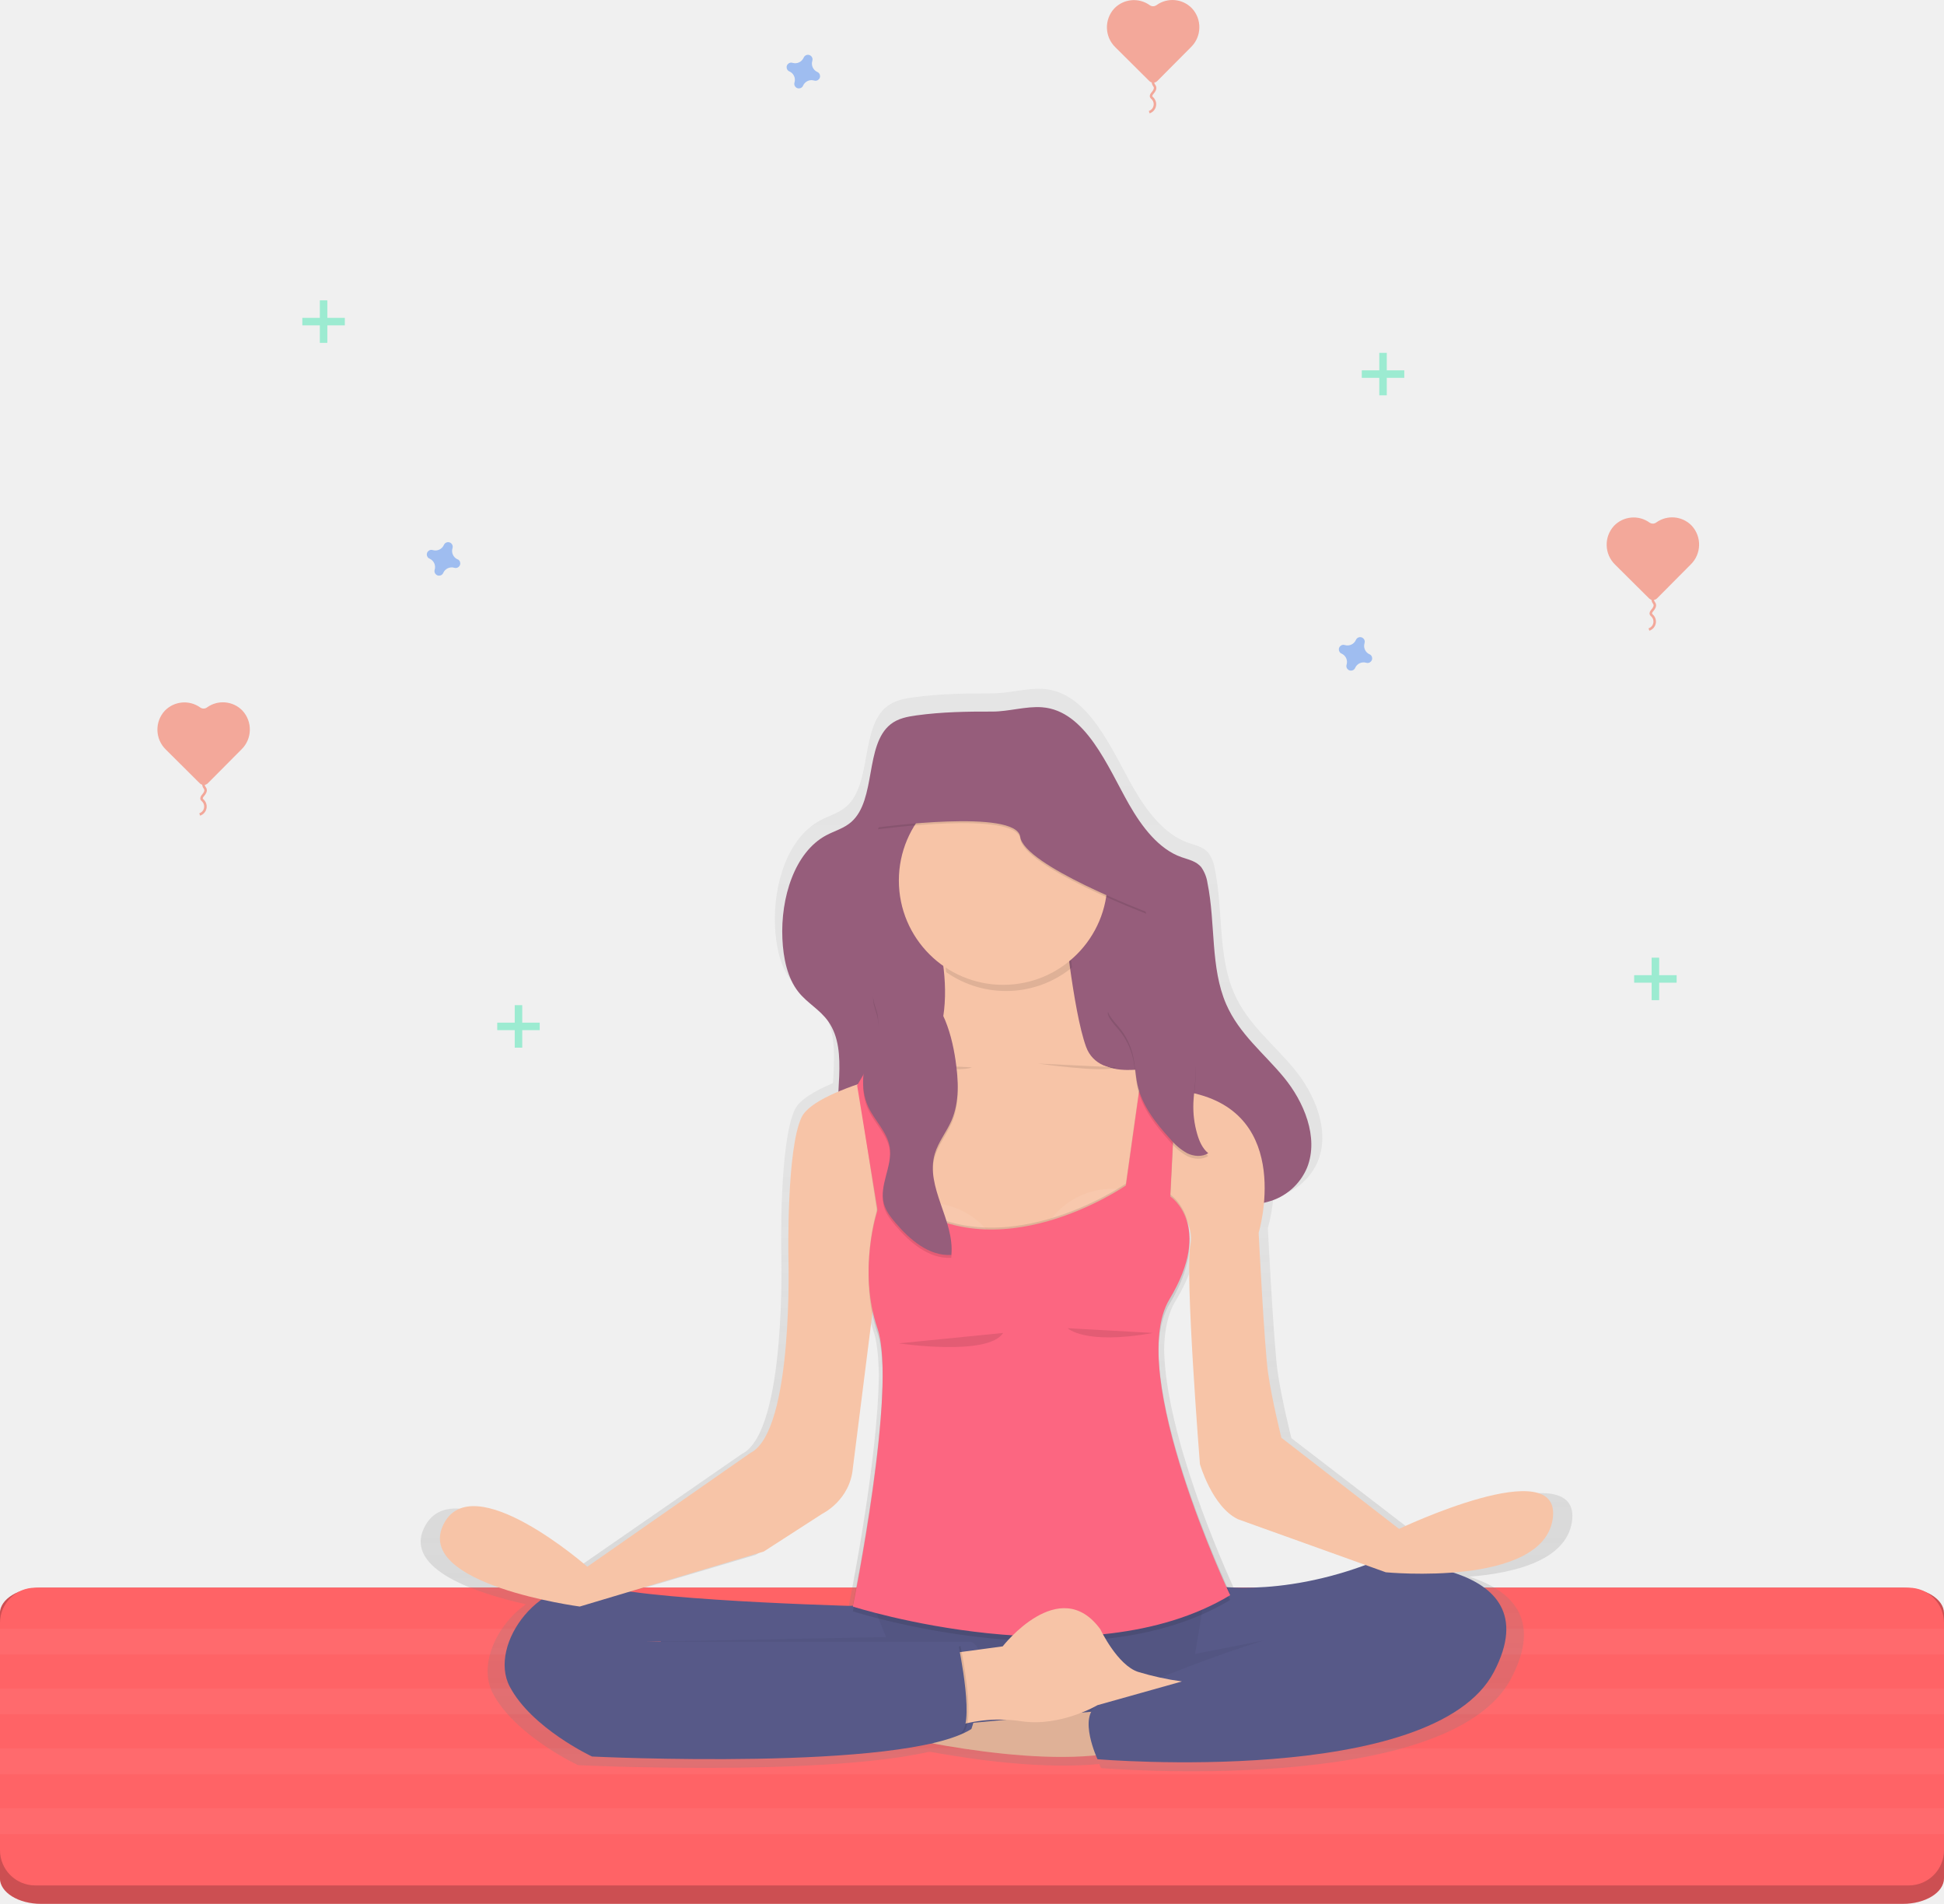
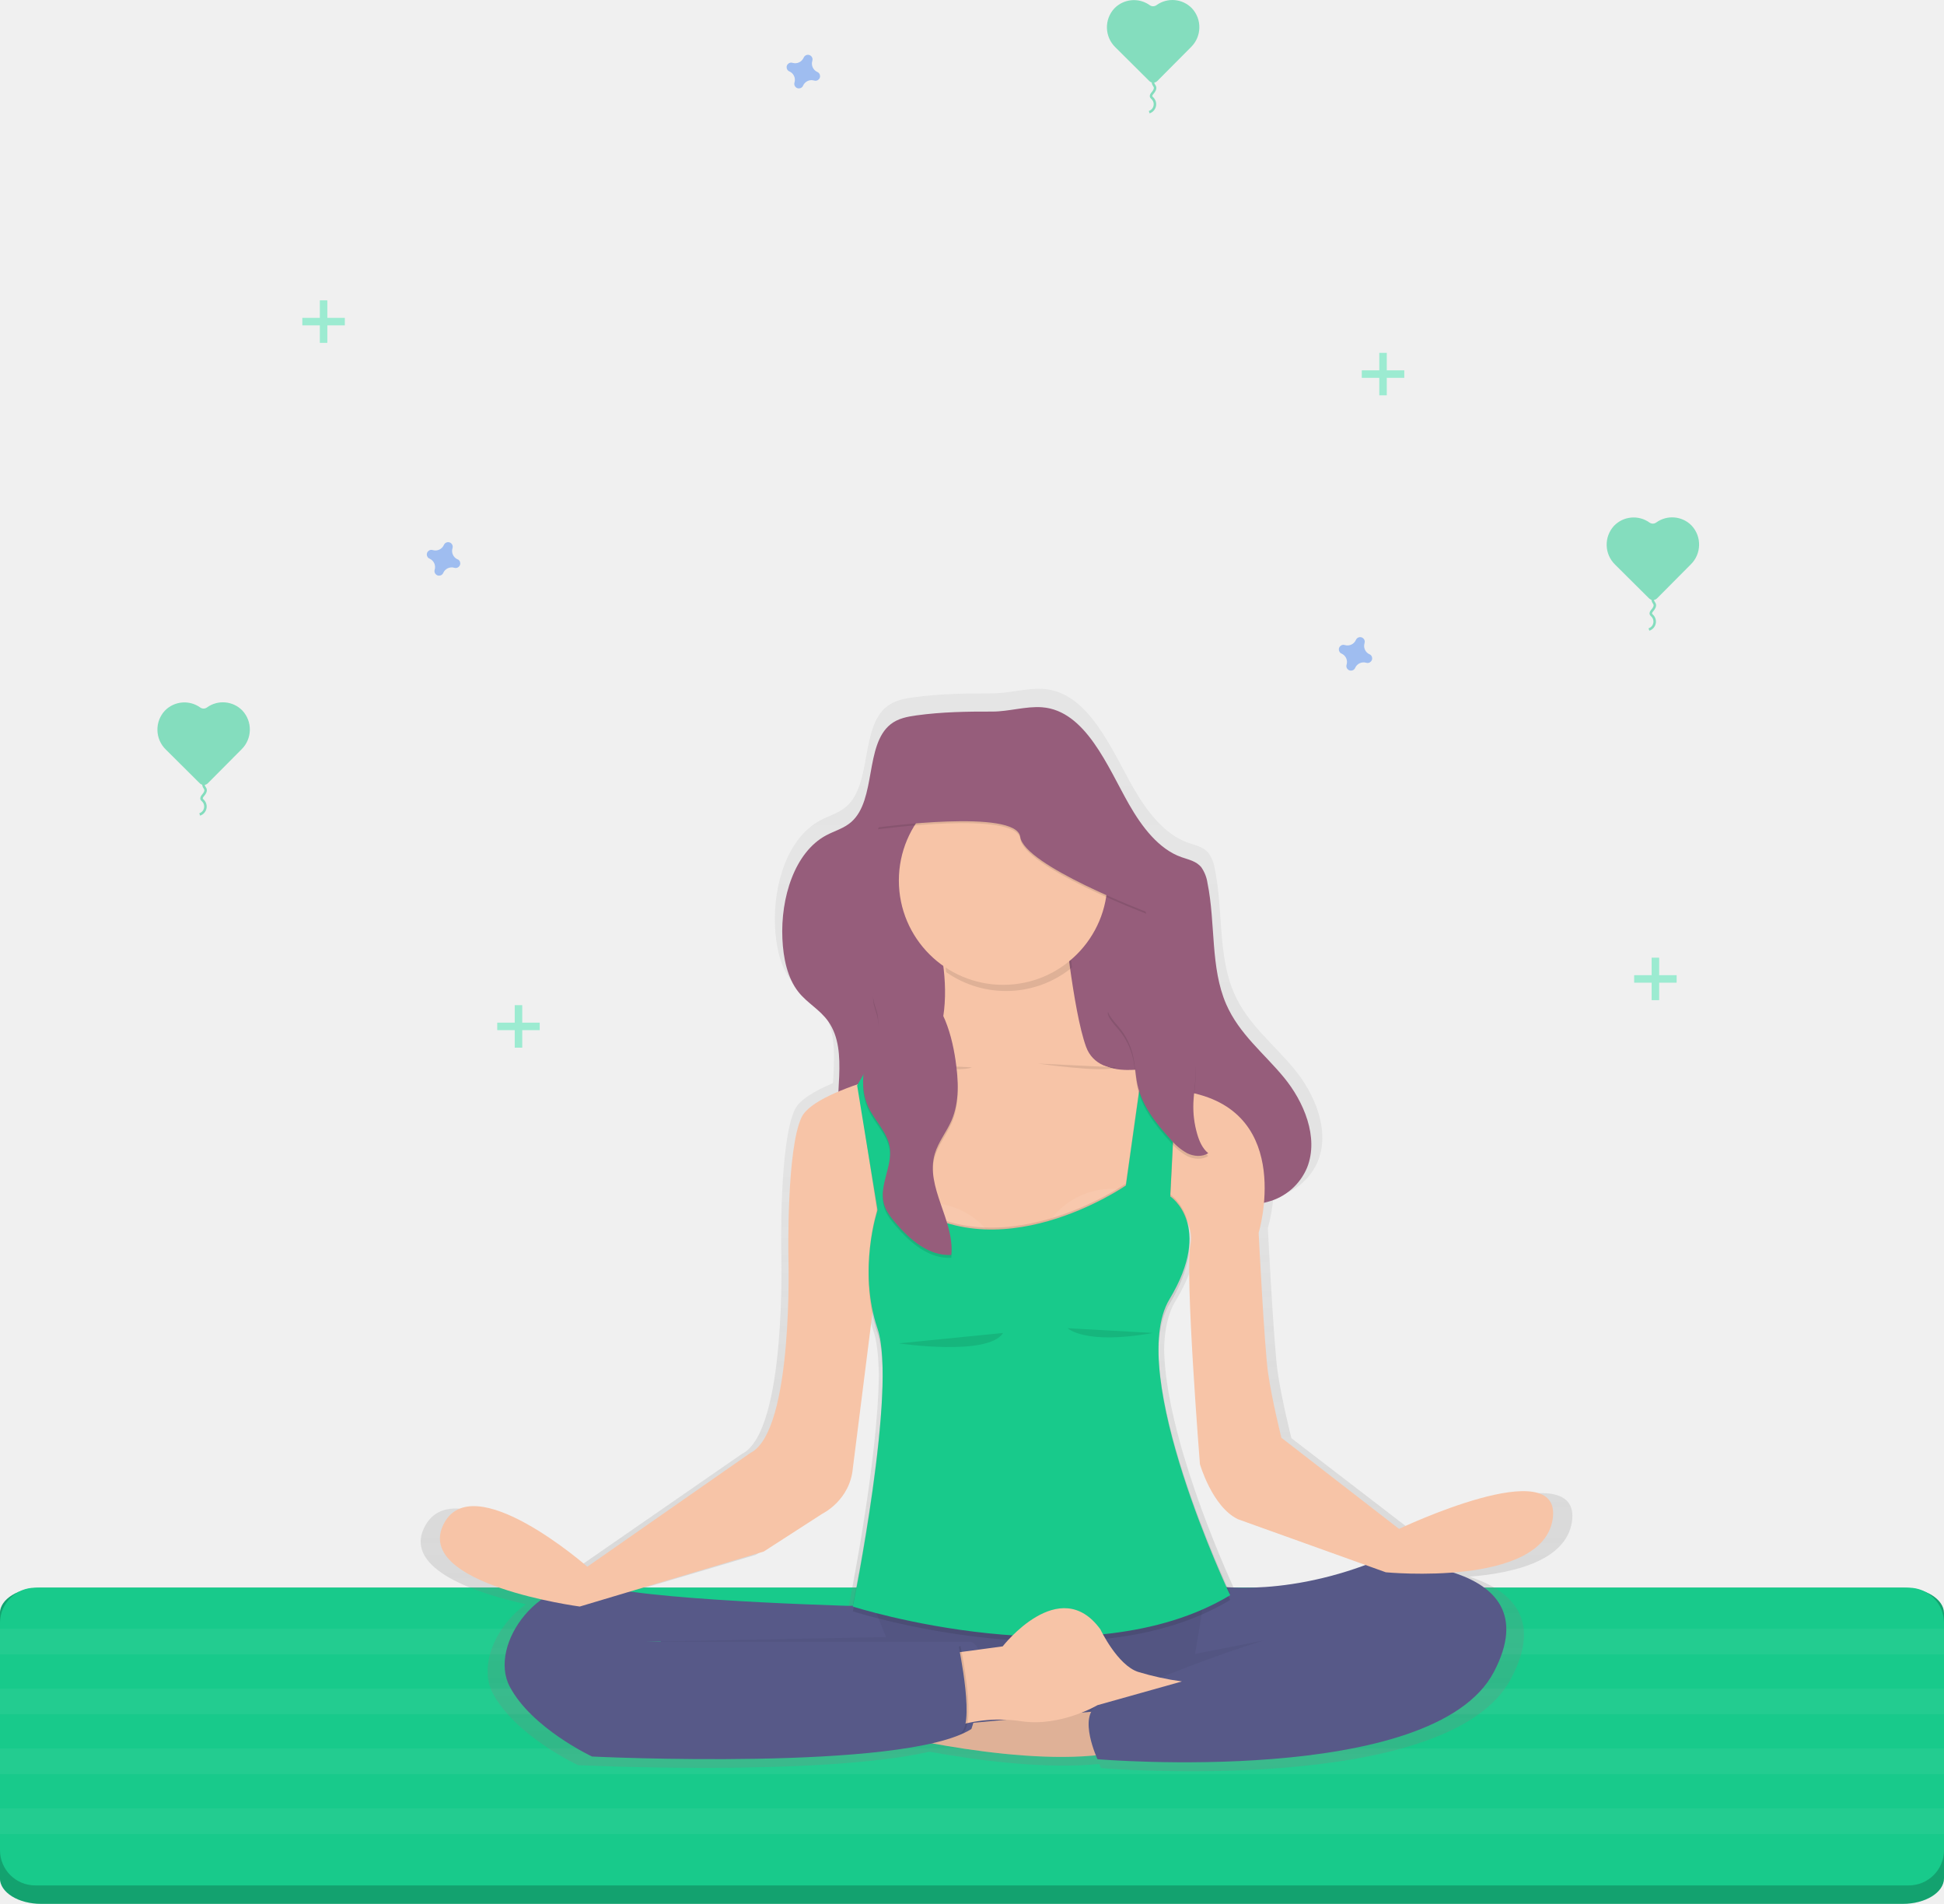
<svg xmlns="http://www.w3.org/2000/svg" id="46e57871-9956-42ae-80ad-44debb9ce8bb" data-name="Layer 1" width="778" height="761.81" viewBox="0 0 778 761.81">
  <defs>
    <linearGradient id="4e52bdea-3ee3-4982-ab0f-41ec51f7690b" x1="593" y1="777.92" x2="593" y2="344.92" gradientUnits="userSpaceOnUse">
      <stop offset="0" stop-color="gray" stop-opacity="0.25" />
      <stop offset="0.54" stop-color="gray" stop-opacity="0.12" />
      <stop offset="1" stop-color="gray" stop-opacity="0.1" />
    </linearGradient>
  </defs>
-   <path d="M955.66,704.53h-745c-9.12,0-16.51,4.59-16.51,10.25v106c0,5.66,7.39,10.25,16.51,10.25h745c9.12,0,16.52-4.59,16.52-10.25v-106C972.18,709.12,964.78,704.53,955.66,704.53Z" transform="translate(-194.18 -69.27)" fill="#ff6366" />
+   <path d="M955.66,704.53h-745c-9.12,0-16.51,4.59-16.51,10.25v106c0,5.66,7.39,10.25,16.51,10.25h745c9.12,0,16.52-4.59,16.52-10.25v-106C972.18,709.12,964.78,704.53,955.66,704.53Z" transform="translate(-194.18 -69.27)" fill="#18CA8B" />
  <path d="M955.66,704.53h-745c-9.12,0-16.51,4.59-16.51,10.25v106c0,5.66,7.39,10.25,16.51,10.25h745c9.12,0,16.52-4.59,16.52-10.25v-106C972.18,709.12,964.78,704.53,955.66,704.53Z" transform="translate(-194.18 -69.27)" opacity="0.2" />
-   <rect y="635.26" width="778" height="119.12" rx="14.09" ry="14.09" fill="#ff6366" />
+   <rect y="635.26" width="778" height="119.12" rx="14.09" ry="14.09" fill="#18CA8B" />
  <rect y="651.69" width="778" height="10.27" fill="#fff" opacity="0.05" />
  <rect y="675.65" width="778" height="10.27" fill="#fff" opacity="0.05" />
  <rect y="699.61" width="778" height="10.27" fill="#fff" opacity="0.05" />
  <rect y="723.57" width="778" height="10.27" fill="#fff" opacity="0.05" />
  <g opacity="0.5">
-     <path d="M854.32,278.35a10.9,10.9,0,0,0-14.21,1.32,11.13,11.13,0,0,0,.44,15.51l13.58,13.5a2.27,2.27,0,0,0,3.21,0l13.5-13.58a11.13,11.13,0,0,0,.36-15.51A10.88,10.88,0,0,0,857,278.34,2.3,2.3,0,0,1,854.32,278.35Z" transform="translate(-194.18 -69.27)" fill="#f55f44" />
-     <path d="M855.83,308.15a2,2,0,0,0,0,1.89,9.77,9.77,0,0,1,.53.88c.35.87-.26,1.82-.88,2.53-.39.45-.82,1.05-.57,1.6a2.07,2.07,0,0,0,.46.52,3.34,3.34,0,0,1-1.27,5.58" transform="translate(-194.18 -69.27)" fill="none" stroke="#f55f44" stroke-miterlimit="10" />
+     <path d="M854.32,278.35a10.9,10.9,0,0,0-14.21,1.32,11.13,11.13,0,0,0,.44,15.51l13.58,13.5a2.27,2.27,0,0,0,3.21,0l13.5-13.58a11.13,11.13,0,0,0,.36-15.51A10.88,10.88,0,0,0,857,278.34,2.3,2.3,0,0,1,854.32,278.35Z" transform="translate(-194.18 -69.27)" fill="#18CA8B" />
+     <path d="M855.83,308.15a2,2,0,0,0,0,1.89,9.77,9.77,0,0,1,.53.88c.35.87-.26,1.82-.88,2.53-.39.45-.82,1.05-.57,1.6a2.07,2.07,0,0,0,.46.52,3.34,3.34,0,0,1-1.27,5.58" transform="translate(-194.18 -69.27)" fill="none" stroke="#18CA8B" stroke-miterlimit="10" />
  </g>
  <g opacity="0.5">
-     <path d="M274.32,352.35a10.9,10.9,0,0,0-14.21,1.32,11.13,11.13,0,0,0,.44,15.51l13.58,13.5a2.27,2.27,0,0,0,3.21,0l13.5-13.58a11.13,11.13,0,0,0,.36-15.51A10.88,10.88,0,0,0,277,352.34,2.3,2.3,0,0,1,274.32,352.35Z" transform="translate(-194.18 -69.27)" fill="#f55f44" />
-     <path d="M275.83,382.15a2,2,0,0,0,0,1.89,9.77,9.77,0,0,1,.53.88c.35.87-.26,1.82-.88,2.53-.39.45-.82,1.05-.57,1.6a2.07,2.07,0,0,0,.46.52,3.34,3.34,0,0,1-1.27,5.58" transform="translate(-194.18 -69.27)" fill="none" stroke="#f55f44" stroke-miterlimit="10" />
+     <path d="M274.32,352.35a10.9,10.9,0,0,0-14.21,1.32,11.13,11.13,0,0,0,.44,15.51l13.58,13.5a2.27,2.27,0,0,0,3.21,0l13.5-13.58a11.13,11.13,0,0,0,.36-15.51A10.88,10.88,0,0,0,277,352.34,2.3,2.3,0,0,1,274.32,352.35Z" transform="translate(-194.18 -69.27)" fill="#18CA8B" />
+     <path d="M275.83,382.15a2,2,0,0,0,0,1.89,9.77,9.77,0,0,1,.53.88c.35.87-.26,1.82-.88,2.53-.39.45-.82,1.05-.57,1.6a2.07,2.07,0,0,0,.46.52,3.34,3.34,0,0,1-1.27,5.58" transform="translate(-194.18 -69.27)" fill="none" stroke="#18CA8B" stroke-miterlimit="10" />
  </g>
  <g opacity="0.5">
-     <path d="M654.32,71.35a10.9,10.9,0,0,0-14.21,1.32,11.13,11.13,0,0,0,.44,15.51l13.58,13.5a2.27,2.27,0,0,0,3.21,0l13.5-13.58a11.13,11.13,0,0,0,.36-15.51A10.88,10.88,0,0,0,657,71.34,2.3,2.3,0,0,1,654.32,71.35Z" transform="translate(-194.18 -69.27)" fill="#f55f44" />
-     <path d="M655.83,101.15a2,2,0,0,0,0,1.89,9.77,9.77,0,0,1,.53.88c.35.87-.26,1.82-.88,2.53-.39.45-.82,1-.57,1.6a2.07,2.07,0,0,0,.46.52,3.34,3.34,0,0,1-1.27,5.58" transform="translate(-194.18 -69.27)" fill="none" stroke="#f55f44" stroke-miterlimit="10" />
+     <path d="M654.32,71.35a10.9,10.9,0,0,0-14.21,1.32,11.13,11.13,0,0,0,.44,15.51l13.58,13.5a2.27,2.27,0,0,0,3.21,0l13.5-13.58a11.13,11.13,0,0,0,.36-15.51A10.88,10.88,0,0,0,657,71.34,2.3,2.3,0,0,1,654.32,71.35Z" transform="translate(-194.18 -69.27)" fill="#18CA8B" />
+     <path d="M655.83,101.15a2,2,0,0,0,0,1.89,9.77,9.77,0,0,1,.53.88c.35.87-.26,1.82-.88,2.53-.39.45-.82,1-.57,1.6a2.07,2.07,0,0,0,.46.52,3.34,3.34,0,0,1-1.27,5.58" transform="translate(-194.18 -69.27)" fill="none" stroke="#18CA8B" stroke-miterlimit="10" />
  </g>
  <g opacity="0.5">
    <rect x="552" y="141.18" width="3" height="17" fill="#47e6b1" />
    <rect x="746.18" y="210.44" width="3" height="17" transform="translate(772.44 -598) rotate(90)" fill="#47e6b1" />
  </g>
  <g opacity="0.5">
    <rect x="206" y="402.18" width="3" height="17" fill="#47e6b1" />
    <rect x="400.18" y="471.44" width="3" height="17" transform="translate(687.44 9) rotate(90)" fill="#47e6b1" />
  </g>
  <g opacity="0.5">
    <rect x="128" y="120.18" width="3" height="17" fill="#47e6b1" />
    <rect x="322.18" y="189.44" width="3" height="17" transform="translate(327.44 -195) rotate(90)" fill="#47e6b1" />
  </g>
  <g opacity="0.5">
    <rect x="661" y="383.18" width="3" height="17" fill="#47e6b1" />
    <rect x="855.18" y="452.44" width="3" height="17" transform="translate(1123.44 -465) rotate(90)" fill="#47e6b1" />
  </g>
  <path d="M742.27,331.06a3.68,3.68,0,0,1-2-4.44,1.19,1.19,0,0,0,.08-.41h0A1.84,1.84,0,0,0,737,325h0a2.08,2.08,0,0,0-.2.36,3.68,3.68,0,0,1-4.44,2,1.86,1.86,0,0,0-.41-.08h0a1.84,1.84,0,0,0-1.22,3.31h0a1.82,1.82,0,0,0,.36.2,3.67,3.67,0,0,1,2,4.44,2,2,0,0,0-.08.41h0a1.84,1.84,0,0,0,3.31,1.22h0a1.58,1.58,0,0,0,.2-.36,3.69,3.69,0,0,1,4.45-2.05,1.77,1.77,0,0,0,.4.08h0a1.84,1.84,0,0,0,1.22-3.31h0A1.58,1.58,0,0,0,742.27,331.06Z" transform="translate(-194.18 -69.27)" fill="#4d8af0" opacity="0.5" />
  <path d="M377.27,293.06a3.68,3.68,0,0,1-2-4.44,1.19,1.19,0,0,0,.08-.41h0A1.84,1.84,0,0,0,372,287h0a2.08,2.08,0,0,0-.2.36,3.68,3.68,0,0,1-4.44,2,1.86,1.86,0,0,0-.41-.08h0a1.84,1.84,0,0,0-1.22,3.31h0a1.82,1.82,0,0,0,.36.2,3.67,3.67,0,0,1,2.05,4.44,2,2,0,0,0-.08.41h0a1.84,1.84,0,0,0,3.31,1.22h0a1.58,1.58,0,0,0,.2-.36,3.69,3.69,0,0,1,4.45-2.05,1.77,1.77,0,0,0,.4.08h0a1.84,1.84,0,0,0,1.22-3.31h0A1.58,1.58,0,0,0,377.27,293.06Z" transform="translate(-194.18 -69.27)" fill="#4d8af0" opacity="0.5" />
  <path d="M521.27,98.06a3.68,3.68,0,0,1-2-4.44,1.19,1.19,0,0,0,.08-.41h0A1.84,1.84,0,0,0,516,92h0a2.08,2.08,0,0,0-.2.36,3.68,3.68,0,0,1-4.44,2.05,1.86,1.86,0,0,0-.41-.08h0a1.84,1.84,0,0,0-1.22,3.31h0a1.82,1.82,0,0,0,.36.2,3.67,3.67,0,0,1,2.05,4.44,2,2,0,0,0-.08.41h0a1.84,1.84,0,0,0,3.31,1.22h0a1.58,1.58,0,0,0,.2-.36,3.69,3.69,0,0,1,4.45-2.05,1.77,1.77,0,0,0,.4.08h0a1.84,1.84,0,0,0,1.22-3.31h0A1.58,1.58,0,0,0,521.27,98.06Z" transform="translate(-194.18 -69.27)" fill="#4d8af0" opacity="0.5" />
  <path d="M759.66,682.08,711,644.71s-3.92-15.56-5.49-26.46-3.93-57.6-3.93-57.6a67.73,67.73,0,0,0,2.21-12.36c.48-.1,1-.22,1.45-.35a24.25,24.25,0,0,0,16.39-14.13c5-12.44-1.46-27.14-9.64-37s-18.48-17.78-23.86-30c-6.64-15.05-4.37-33.26-7.76-49.74a15.05,15.05,0,0,0-2.5-6.43c-2.11-2.61-5.4-3.17-8.33-4.21-9.28-3.3-16.24-12.31-21.67-21.72-8.79-15.25-17.89-38.45-36-39.77-6.73-.49-13.75,1.78-20.56,1.76-10.55,0-21,.13-31.46,1.58-3.74.51-7.61,1.21-10.73,3.67-10.71,8.48-5.86,30.87-16.18,40-3.07,2.7-7,3.68-10.47,5.54-13.08,7-18.89,25.67-18.12,42.46.37,7.88,2,16.07,6.65,21.82,3.69,4.6,8.93,7.24,12.37,12.1,5.53,7.82,4.78,18.21,4.18,28.77-7.4,3.1-13.34,6.66-15.21,10.49C506,526,506.82,570,506.82,570s2.35,72-15.71,81l-67.52,46.7s-47.9-41.64-59.68-17.12c-8.05,16.77,21.35,26.26,40.75,30.58-12.23,8.68-19,24.72-13.27,35.58,9,17.13,34.16,28.8,34.16,28.8s95.95,4.63,140.3-5.31h.73c18.83,3.41,45.85,7,67.52,4.84.42,1,.71,1.64.71,1.64s139,11.68,164.11-35.8c12.88-24.36-.56-35.6-16.72-40.78,18.09-1.44,38.69-6.5,41.06-21.89C827.58,650.16,759.66,682.08,759.66,682.08Zm-14,14.89c-25.44,9.26-46.08,9.78-57.08,9.09-5.4-11.78-27.92-62.79-28.51-96.94.15-7.62,1.5-14.28,4.55-19.28,6.54-10.77,8.48-19.22,8.26-25.63,0-.47,0-.94,0-1.4a26.17,26.17,0,0,0-.56-5.83,15.34,15.34,0,0,1,.92,8.34c-2.35,12.06,3.93,90.29,3.93,90.29s5.1,17.52,15.7,22.57Zm-249.08-5.55L521,675.85s11.39-5.45,12.57-18.68l8.05-63.23a64.44,64.44,0,0,0,2.15,8c1.42,4.15,2,10.23,2.12,17.47-.31,35.29-12.32,93.84-12.32,93.84l.14,0c0,.17-.06.31-.08.42l-.85.05c-19.75-.6-65.78-2.32-91.54-5.89ZM454,728.27v.12h-6Z" transform="translate(-194.18 -69.27)" fill="url(#4e52bdea-3ee3-4982-ab0f-41ec51f7690b)" />
  <path d="M646,391.06c5.24,9.18,12,18,21,21.17,2.83,1,6,1.57,8,4.12a14.74,14.74,0,0,1,2.43,6.27c3.27,16.06,1.08,33.81,7.5,48.5,5.2,11.89,15.15,19.63,23.06,29.22s14.11,23.93,9.32,36.05a23.53,23.53,0,0,1-15.85,13.78c-6.62,1.8-13.53,1.05-20.25-.14-8.86-1.57-17.88-4-25.26-10-12.77-10.38-18.17-29-24.85-45.57-3.14-7.76-7.31-15.89-14.21-18.66-7.9-3.18-16.79,2.13-21.92,9.92s-7.4,17.58-9.89,27c-2.8,10.64-6.34,21.68-13.71,28.64a23.07,23.07,0,0,1-24.64,4.92c-8.2-3.41-14.68-12.06-16.57-22.09-2.9-15.45,4.06-34-4.49-46.22-3.32-4.73-8.39-7.31-11.95-11.79-4.45-5.61-6.07-13.6-6.42-21.27-.75-16.38,4.86-34.63,17.51-41.41,3.38-1.81,7.15-2.76,10.12-5.4,10-8.89,5.28-30.72,15.63-39,3-2.41,6.76-3.08,10.38-3.59,10.14-1.4,20.21-1.56,30.4-1.53,6.59,0,13.38-2.2,19.88-1.72C628.72,353.57,637.51,376.19,646,391.06Z" transform="translate(-194.18 -69.27)" fill="#965d7b" />
  <polygon points="264.1 652.85 267.93 698.22 535.82 696.62 530.71 647.09 440.14 636.55 281.32 646.14 264.1 652.85" fill="#575988" />
  <polygon points="264.1 652.85 267.93 698.22 535.82 696.62 530.71 647.09 440.14 636.55 281.32 646.14 264.1 652.85" opacity="0.05" />
  <path d="M634.55,753.82l-89.18,8.35s61.1,15.56,96.77,8Z" transform="translate(-194.18 -69.27)" fill="#f7c4a7" />
  <path d="M634.55,753.82l-89.18,8.35s61.1,15.56,96.77,8Z" transform="translate(-194.18 -69.27)" opacity="0.1" />
  <path d="M566.62,434.29s17.46,45.92-8.35,66.41-4.55,77.8-4.55,77.8l99.43-4.56s9.86-64.51,4.55-78.17c0,0-23.53,6.83-28.84-7.59s-9.11-53.89-9.11-53.89Z" transform="translate(-194.18 -69.27)" fill="#f7c4a7" />
  <path d="M543.85,712.08s-83.87-1.9-108.53-8S389.4,727.26,398.13,744s33,28.08,33,28.08,124.86,6.07,151.8-11c0,0,10.25-29.22,0-34.91H452.77l96-1.9Z" transform="translate(-194.18 -69.27)" fill="#575988" />
  <path d="M677.05,703.35s28.09,6.07,66.79-9.11c0,0,72.49-2.27,48.2,44s-158.63,34.92-158.63,34.92-8-17.08,0-21.63,77.42-33.78,99.05-32.26l-60,11.76Z" transform="translate(-194.18 -69.27)" fill="#575988" />
  <path d="M623.19,456.38c-1.45-10.81-2.3-19.62-2.3-19.62H567.76a103.51,103.51,0,0,1,5.08,21.48,41.75,41.75,0,0,0,50.35-1.86Z" transform="translate(-194.18 -69.27)" opacity="0.1" />
  <circle cx="401.47" cy="352.31" r="41.74" fill="#f7c4a7" />
  <path d="M571.17,494.25s-50.09,9.49-56.16,22-5.31,55.41-5.31,55.41,2.27,70.2-15.18,78.93l-65.28,45.54s-46.29-40.6-57.68-16.7,54.65,32.64,54.65,32.64l73.62-22,23.53-15.18s11-5.31,12.14-18.22l9.87-78.17,39.47-11.39h63.75l8.54-24.38s15.75,12.62,13.47,24.38,3.8,88,3.8,88,4.93,17.07,15.18,22l59.2,21.25s62.61,6.07,66.79-21.25S754.09,681,754.09,681L707,644.53s-3.79-15.18-5.31-25.81-3.79-56.16-3.79-56.16,14.42-47.82-27.33-56.16l-53.89-16.7Z" transform="translate(-194.18 -69.27)" fill="#f7c4a7" />
  <path d="M537.59,503.93l7.78,51.42s-8,23.91,0,47.44S535.5,714,535.5,714s93.74,30,151-4.56c0,0-42.12-88.8-24.29-118.4s.3-41.18.3-41.18l2.74-54.45-12.9-3.8-7.59,53.89s-52.37,36.43-91.08,4.56l-8.35-58.45Z" transform="translate(-194.18 -69.27)" opacity="0.1" />
  <path d="M591.73,565a30.75,30.75,0,0,0-39.8-11.19C564.64,563.36,578.66,565.91,591.73,565Z" transform="translate(-194.18 -69.27)" fill="#fff" opacity="0.07" />
  <path d="M613.24,559.35A30.7,30.7,0,0,1,653,548.16C640.32,557.67,626.31,560.21,613.24,559.35Z" transform="translate(-194.18 -69.27)" fill="#fff" opacity="0.07" />
  <path d="M537.59,503.93l7.78,48.76s-8,23.91,0,47.44-9.87,111.19-9.87,111.19,93.74,30,151-4.55c0,0-42.12-88.8-24.29-118.4s.3-41.18.3-41.18l2.74-54.46-12.9-3.79-7.59,53.89s-52.37,36.43-91.08,4.55l-8.35-58.44Z" transform="translate(-194.18 -69.27)" opacity="0.1" />
-   <path d="M537.21,503.55l8.16,49.9s-8,23.91,0,47.44-9.87,111.19-9.87,111.19,93.74,30,151-4.55c0,0-42.12-88.81-24.29-118.41s.3-41.17.3-41.17l2.74-54.46-12.9-3.79-7.59,53.89s-52.37,36.43-91.08,4.55l-8.35-58.44Z" transform="translate(-194.18 -69.27)" fill="#fc6681" />
+   <path d="M537.21,503.55l8.16,49.9s-8,23.91,0,47.44-9.87,111.19-9.87,111.19,93.74,30,151-4.55c0,0-42.12-88.81-24.29-118.41s.3-41.17.3-41.17l2.74-54.46-12.9-3.79-7.59,53.89s-52.37,36.43-91.08,4.55l-8.35-58.44Z" transform="translate(-194.18 -69.27)" fill="#18CA8B" />
  <path d="M575.73,730.67,595.46,728s22.77-29.22,39.09-6.83c0,0,6.83,14.42,15.18,17.07a112.12,112.12,0,0,0,17.46,3.8l-33.78,9.49s-14.8,8.73-30.36,6.45a58.87,58.87,0,0,0-27.32,2.28Z" transform="translate(-194.18 -69.27)" fill="#f7c4a7" />
  <path d="M553.91,606.77s35.67,5.31,41.74-4.17" transform="translate(-194.18 -69.27)" opacity="0.1" />
  <path d="M621.46,600.7s6.83,6.83,34.15,1.9" transform="translate(-194.18 -69.27)" opacity="0.1" />
  <path d="M552,494.82s26.19,3.8,31.12,1.52" transform="translate(-194.18 -69.27)" opacity="0.1" />
  <path d="M609.69,494.82s26.19,3.8,31.12,1.52" transform="translate(-194.18 -69.27)" opacity="0.1" />
  <path d="M578.57,727.83s7.22,34,0,35.2-17.45-5.6-17.45-6.36,4.55-22.39,4.55-22.39Z" transform="translate(-194.18 -69.27)" opacity="0.1" />
  <path d="M577.82,727.83s7.21,34,0,35.2-17.46-5.6-17.46-6.36,4.55-22.39,4.55-22.39Z" transform="translate(-194.18 -69.27)" fill="#575988" />
  <path d="M542.59,489.84c-3.19,7.39-4.32,16.11-.94,23.41,2.58,5.57,7.63,10.08,8.6,16.14,1.22,7.61-4.42,15.33-2.31,22.74.8,2.83,2.67,5.23,4.57,7.48,5.78,6.83,13.46,13.45,22.38,12.92,1.42-13.78-10.5-27.15-6.6-40.44,1.4-4.76,4.68-8.72,6.66-13.26,3.29-7.53,2.82-16.13,1.63-24.26-1.73-11.8-6.11-26.26-17.81-31.78-5.37-2.54-13-2.73-14.91,4.17-1.05,3.68,1.4,7.14,1.73,10.74C546,482.27,544.36,485.74,542.59,489.84Z" transform="translate(-194.18 -69.27)" opacity="0.1" />
  <path d="M542.59,488.71c-3.19,7.39-4.32,16.1-.94,23.41,2.58,5.56,7.63,10.08,8.6,16.13,1.22,7.61-4.42,15.33-2.31,22.74.8,2.83,2.67,5.24,4.57,7.49,5.78,6.82,13.46,13.44,22.38,12.91,1.42-13.78-10.5-27.15-6.6-40.44,1.4-4.76,4.68-8.72,6.66-13.26,3.29-7.53,2.82-16.13,1.63-24.26-1.73-11.8-6.11-26.26-17.81-31.78-5.37-2.54-13-2.72-14.91,4.17-1.05,3.68,1.4,7.14,1.73,10.74C546,481.13,544.36,484.6,542.59,488.71Z" transform="translate(-194.18 -69.27)" fill="#965d7b" />
  <path d="M545.56,401.09s55.4-7.59,56.92,3.79,50.48,30,50.48,30l-12.15-30-22.39-37.19s-41-3-42.88,0S552,380.59,552,380.59Z" transform="translate(-194.18 -69.27)" opacity="0.1" />
  <path d="M545.56,400.33s55.4-7.59,56.92,3.79,50.48,30,50.48,30l-12.15-30-22.39-37.19s-41-3-42.88,0S552,379.83,552,379.83Z" transform="translate(-194.18 -69.27)" fill="#965d7b" />
  <path d="M642,481.42a27,27,0,0,1,5.56,11.13c.92,3.92,1,8,1.83,11.92,1.86,8.35,7.39,15.37,13.15,21.69a23.67,23.67,0,0,0,6.73,5.66c2.64,1.3,6,1.57,8.44,0-2.32-1.91-3.58-4.82-4.41-7.7a39.45,39.45,0,0,1-1.54-12.41c.25-7,2.3-14.39-.61-20.77-1.68-3.69-4.81-6.49-8-9a43.09,43.09,0,0,0-7.14-4.69c-4.72-2.35-10.12-3.38-15.33-3.9C633.9,472.66,639.83,478.86,642,481.42Z" transform="translate(-194.18 -69.27)" opacity="0.1" />
  <path d="M642,480.29a26.85,26.85,0,0,1,5.56,11.12c.92,3.92,1,8,1.83,11.92,1.86,8.35,7.39,15.37,13.15,21.69a23.67,23.67,0,0,0,6.73,5.66c2.64,1.3,6,1.57,8.44,0-2.32-1.91-3.58-4.81-4.41-7.7a39.45,39.45,0,0,1-1.54-12.41c.25-7,2.3-14.39-.61-20.77-1.68-3.68-4.81-6.48-8-9a42.52,42.52,0,0,0-7.14-4.7c-4.72-2.35-10.12-3.38-15.33-3.9C633.9,471.52,639.83,477.72,642,480.29Z" transform="translate(-194.18 -69.27)" fill="#965d7b" />
</svg>
